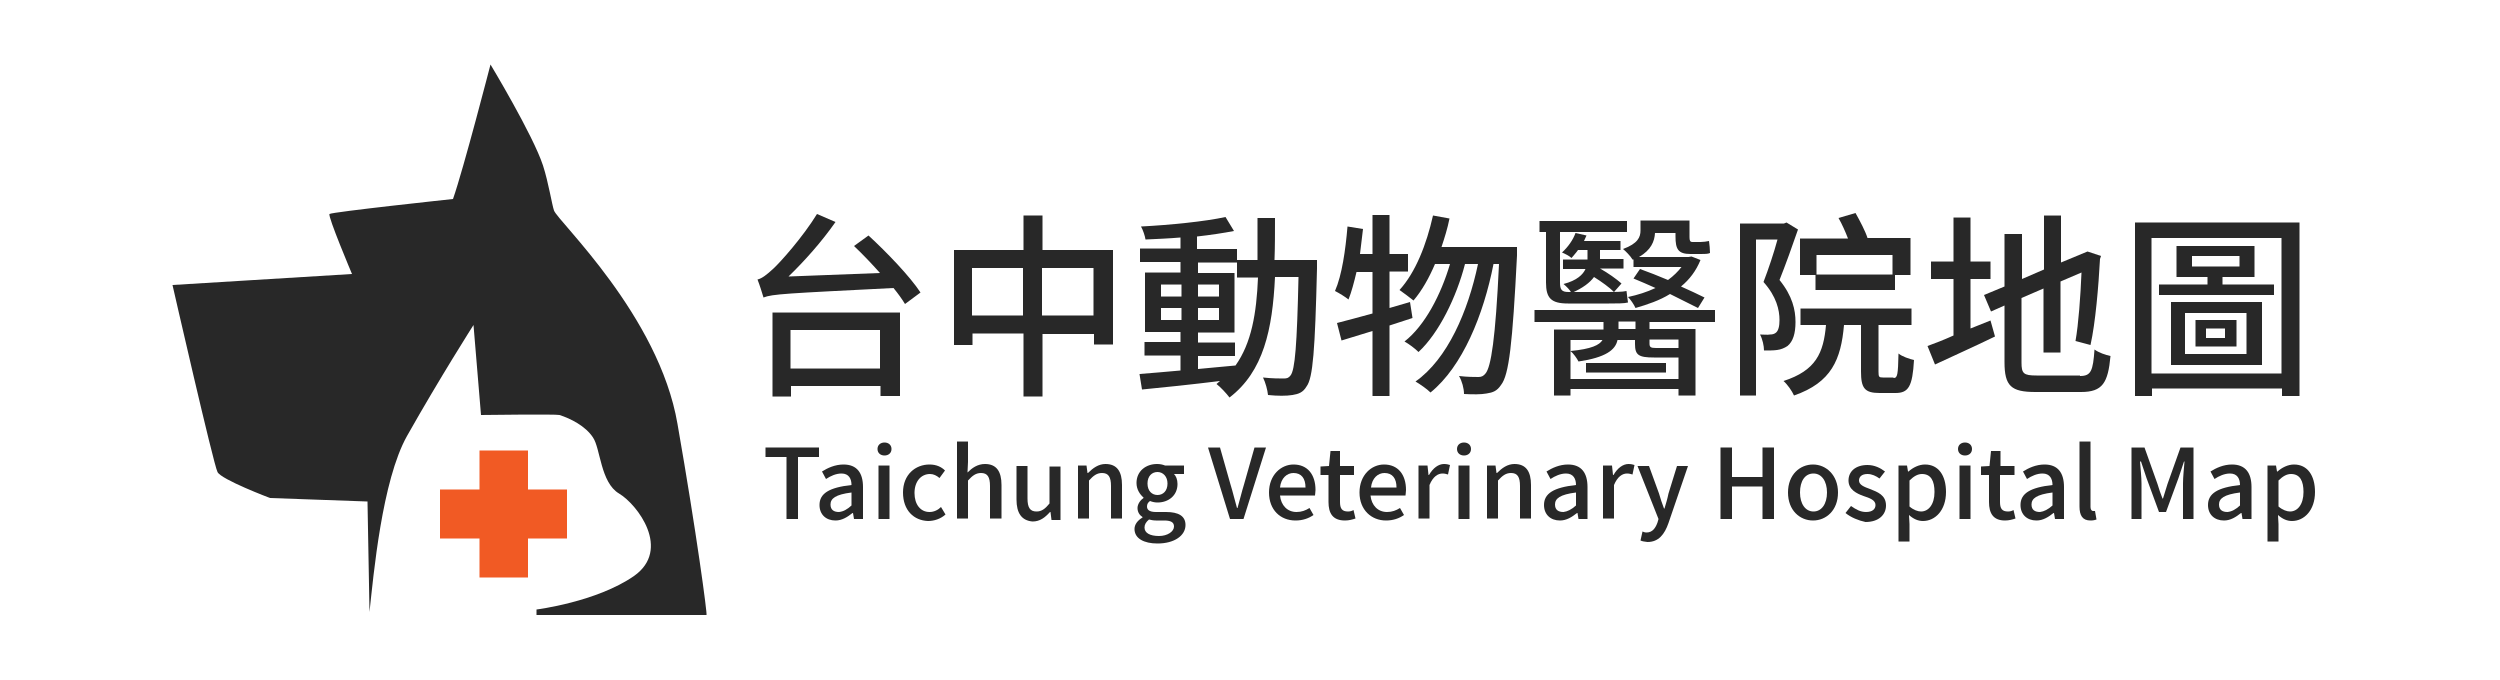
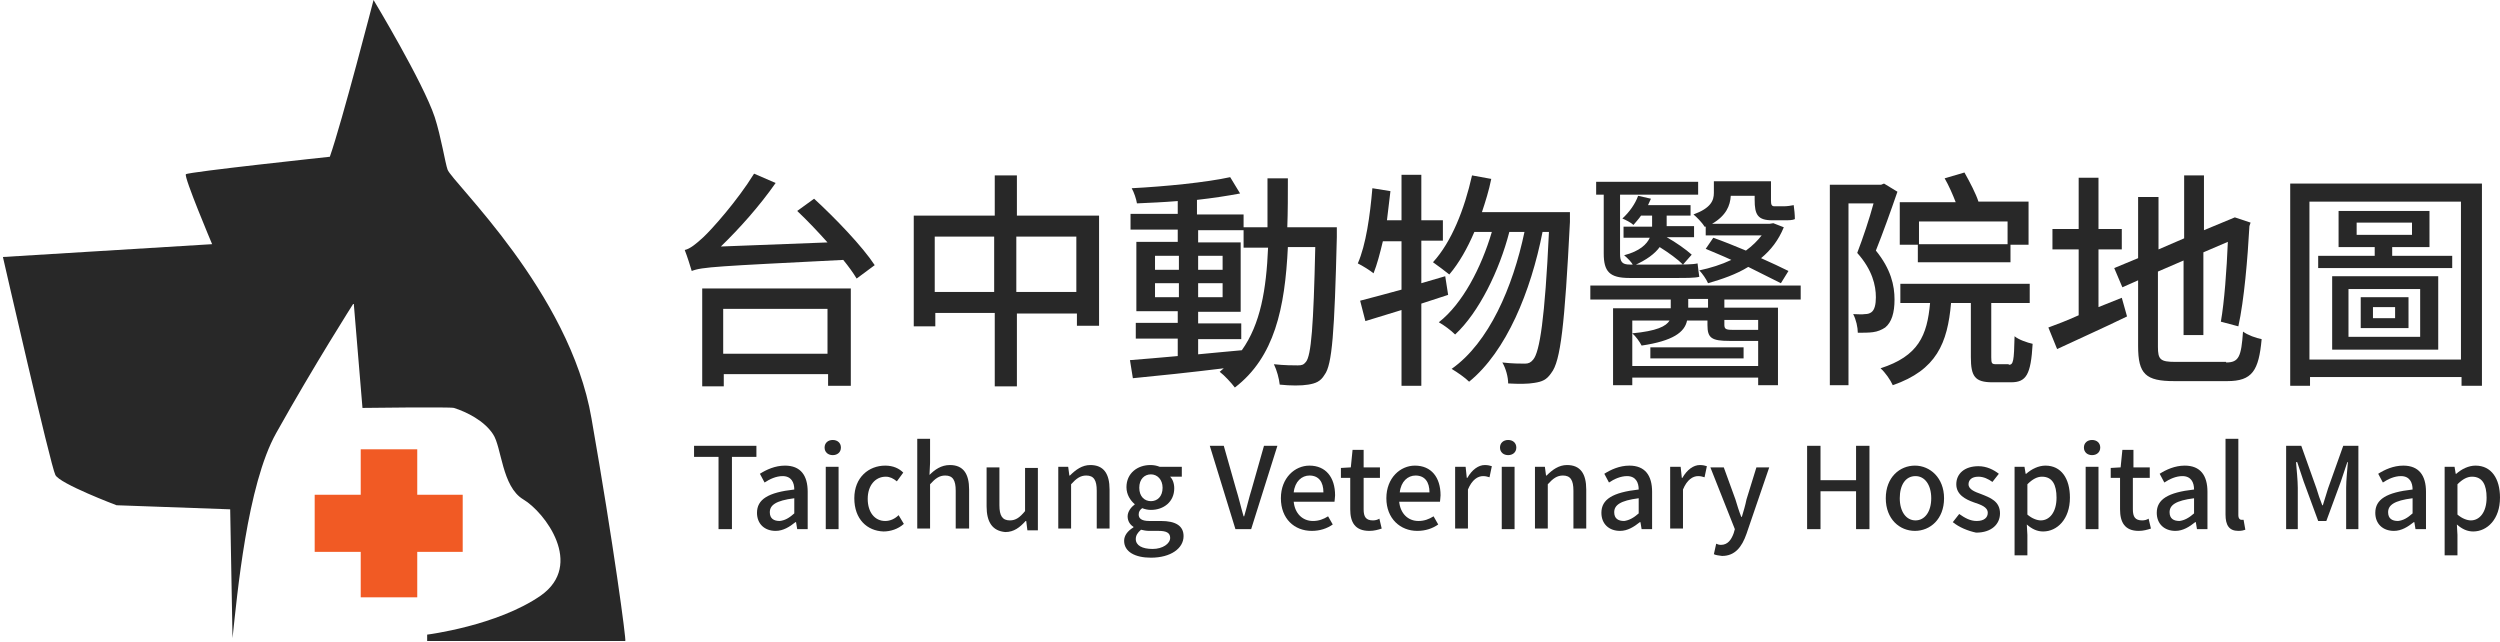
- <svg xmlns="http://www.w3.org/2000/svg" version="1.1" id="圖層_2" x="0px" y="0px" viewBox="0 0 500 136" style="enable-background:new 0 0 500 136;" xml:space="preserve">
+ <svg xmlns="http://www.w3.org/2000/svg" version="1.1" id="圖層_2" x="0px" y="0px" viewBox="0 0 429 110" style="enable-background:new 0 0 429 110;" xml:space="preserve">
  <style type="text/css">
	.st0{fill:#282828;}
	.st1{fill:#F15A24;}
</style>
  <g>
-     <path class="st0" d="M135.5,84.8c-3.7-21.7-24-40.6-24.7-42.7c-0.4-1.1-1.1-5.6-2.2-9c-2-6.1-10.5-20.2-10.5-20.2   s-5.4,20.9-7.5,26.9c0,0-24.3,2.6-24.7,3c-0.4,0.4,4.5,12,4.5,12l-35.9,2.2c0,0,8.2,35.9,9,37.4c0.7,1.5,10.5,5.2,10.5,5.2   l19.5,0.7l0.4,22.1c0.8-7.4,2.5-26.3,7.5-35.2C88,75.5,94.7,65,94.7,65l1.5,18c0,0,15-0.2,15.7,0c2.2,0.7,5.2,2.2,6.7,4.5   c1.5,2.2,1.5,9,5.2,11.2c3.7,2.2,10.5,11.2,3,16.5c-7.5,5.2-19.5,6.7-19.5,6.7v1.1h34C141.5,123,139.3,106.5,135.5,84.8z" />
-     <polygon class="st1" points="113.4,97.9 105.6,97.9 105.6,90.1 95.9,90.1 95.9,97.9 88,97.9 88,107.7 95.9,107.7 95.9,115.5    105.6,115.5 105.6,107.7 113.4,107.7  " />
+     <path class="st0" d="M101.5,71.8c-3.7-21.7-24-40.6-24.7-42.7c-0.4-1.1-1.1-5.6-2.2-9C72.6,14.1,64.1,0,64.1,0s-5.4,20.9-7.5,26.9   c0,0-24.3,2.6-24.7,3c-0.4,0.4,4.5,12,4.5,12L0.5,44.1c0,0,8.2,35.9,9,37.4c0.7,1.5,10.5,5.2,10.5,5.2l19.5,0.7l0.4,22.1   c0.8-7.4,2.5-26.3,7.5-35.2C54,62.5,60.7,52,60.7,52l1.5,18c0,0,15-0.2,15.7,0c2.2,0.7,5.2,2.2,6.7,4.5c1.5,2.2,1.5,9,5.2,11.2   c3.7,2.2,10.5,11.2,3,16.5c-7.5,5.2-19.5,6.7-19.5,6.7v1.1h34C107.5,110,105.3,93.5,101.5,71.8z" />
+     <polygon class="st1" points="79.4,84.9 71.6,84.9 71.6,77.1 61.9,77.1 61.9,84.9 54,84.9 54,94.7 61.9,94.7 61.9,102.5 71.6,102.5    71.6,94.7 79.4,94.7  " />
  </g>
  <g>
    <g>
-       <path class="st0" d="M173.7,47.1c3.7,3.4,8.3,8.2,10.4,11.4l-3.1,2.3c-0.6-1-1.4-2.1-2.3-3.2c-21.7,1.1-24.2,1.2-26,1.9    c-0.2-0.7-0.8-2.6-1.2-3.6c0.9-0.2,1.9-1,3.2-2.2c1.4-1.3,5.8-6.2,8.7-10.9l3.7,1.6c-2.8,4-6.2,7.8-9.4,10.9l18.3-0.7    c-1.7-1.9-3.5-3.8-5.2-5.4L173.7,47.1z M154.4,62.5H180v16.7h-3.9v-2h-17.9v2.1h-3.7V62.5z M158.1,66v7.7h17.9V66H158.1z" />
-       <path class="st0" d="M222.6,50v18.9h-3.8v-2.1h-10.3v12.5h-3.8V66.7h-10.2V69h-3.7V50h13.9v-6.9h3.8V50H222.6z M204.6,63.1v-9.5    h-10.2v9.5H204.6z M218.7,63.1v-9.5h-10.3v9.5H218.7z" />
-       <path class="st0" d="M263.4,52c0,0,0,1.3,0,1.7c-0.4,16.3-0.8,21.9-2.1,23.6c-0.7,1.2-1.6,1.5-2.8,1.7c-1.2,0.2-3,0.2-4.9,0    c-0.1-1-0.5-2.5-1-3.5c1.8,0.2,3.4,0.2,4.1,0.2c0.7,0,1-0.1,1.4-0.6c0.9-1.1,1.3-6.1,1.6-19.7h-4.7c-0.5,10.5-2.3,18.9-9.1,24.1    c-0.6-0.8-1.8-2.1-2.6-2.7c0.2-0.2,0.5-0.4,0.7-0.6c-5.7,0.7-11.4,1.3-15.6,1.7l-0.5-3.1c2.3-0.2,5.1-0.4,8.2-0.7v-3h-7.2v-2.7    h7.2v-2h-7.1V54.5h7.1v-2.1h-8.1v-2.7h8.1v-2.2c-2.4,0.2-4.8,0.3-7,0.4c-0.1-0.7-0.5-1.9-0.9-2.6c5.8-0.3,12.8-1,16.9-1.9l1.7,2.8    c-2.1,0.4-4.7,0.8-7.4,1.1v2.5h8V52h4.1c0-2.7,0-5.5,0-8.4h3.5c0,2.9,0,5.8-0.1,8.4H263.4z M232.2,59.3h4.1v-2.4h-4.1V59.3z     M236.3,64v-2.4h-4.1V64H236.3z M239.6,73.8c2.4-0.2,5-0.5,7.5-0.7c3.2-4.5,4.2-10.4,4.5-17.6h-4.2v-3h-7.8v2.1h7.3v11.9h-7.3v2    h7.4v2.7h-7.4V73.8z M243.8,59.3v-2.4h-4.2v2.4H243.8z M239.6,61.6V64h4.2v-2.4H239.6z" />
-       <path class="st0" d="M282.5,63.6c-1.5,0.5-3.1,1-4.6,1.5v14.1h-3.4V66.2l-6.2,1.9l-0.9-3.5c2-0.5,4.5-1.2,7.1-1.9v-8.3h-3.2    c-0.5,2.1-1,4-1.6,5.5c-0.6-0.5-1.9-1.3-2.7-1.7c1.4-3.2,2.1-8.2,2.5-12.9l3.1,0.5c-0.2,1.7-0.4,3.4-0.6,5h2.5v-7.8h3.4v7.8h3.7    v3.5h-3.7v7.3l4.1-1.2L282.5,63.6z M303.4,49.4c0,0,0,1.3,0,1.7c-0.9,17.7-1.6,23.9-3.2,25.9c-0.8,1.2-1.6,1.5-2.9,1.7    c-1.1,0.2-2.7,0.2-4.5,0.1c0-1.1-0.4-2.6-1-3.6c1.7,0.2,3.1,0.2,3.9,0.2c0.6,0,1-0.2,1.4-0.7c1.1-1.3,2-6.9,2.7-21.9h-1.1    c-2,10.2-6.2,20.5-12.6,25.7c-0.7-0.7-2-1.6-3-2.2c6.4-4.5,10.5-14,12.5-23.5h-2.6c-1.7,6.6-5.2,13.8-9.3,17.6    c-0.7-0.7-1.9-1.6-2.8-2.1c4.1-3.2,7.3-9.4,9.1-15.5H287c-1.2,2.8-2.6,5.3-4.3,7.3c-0.6-0.5-2.1-1.6-2.8-2.1    c3.2-3.5,5.4-9.1,6.7-14.9l3.3,0.6c-0.4,2-1,3.9-1.6,5.7H303.4z" />
-       <path class="st0" d="M329.9,64.3v1.5h9.2v13.3h-3.4v-1.3h-21.6v1.3h-3.3V65.9h9.9v-1.5h-13.8v-2.4H343v2.4H329.9z M309.1,46.4    h-1.2v-2.2h17.5v2.2H312v10.1c0,1.4,0.3,1.9,1.7,1.9h0.8h7.1c1.1,0,2.9,0,3.7-0.2c0.1,0.8,0.2,1.7,0.3,2.3    c-0.7,0.2-2.3,0.2-3.8,0.2h-8.2c-3.4,0-4.4-1.1-4.4-4.2V46.4z M315.6,50c-0.4,0.6-0.9,1.1-1.3,1.6c-0.4-0.4-1.4-0.9-1.9-1.1    c1.2-1.1,2.2-2.5,2.7-3.9l2.2,0.5c-0.2,0.4-0.3,0.7-0.5,1.1h7.3V50H320v1.8h4.7v1.9h-4.7c1.6,0.9,3.3,2.1,4.3,3l-1.5,1.7    c-0.9-0.9-2.4-2-4-3c-0.8,1.1-2.2,2.2-4.5,3.2c-0.3-0.6-1-1.3-1.6-1.8c2.7-0.7,3.9-1.9,4.4-3h-4.5v-1.9h4.9v0V50H315.6z     M335.7,75.8v-4.3h-0.2h-4.7c-3.1,0-3.8-0.5-3.8-2.7v-0.8h-3.5c-0.4,2-2.4,3.5-7.8,4.3c-0.3-0.6-1-1.6-1.6-2.1    c4.2-0.4,5.8-1.2,6.4-2.2h-6.4v7.8H335.7z M317.2,72.6h16v1.9h-16V72.6z M327.1,64.3h-3.4v1.5h3.4V64.3z M326.5,51.9    c-0.4-0.7-1.4-1.7-1.9-2.1c3-1.1,3.5-2.4,3.5-3.7v-2h9.8v3.3c0,0.7,0.1,1,0.6,1h1.6c0.5,0,1.3-0.1,1.7-0.2    c0.1,0.7,0.2,1.7,0.2,2.4c-0.4,0.2-1.1,0.2-1.8,0.2h-2.1c-2.5,0-3-1-3-3.5v-0.7H331c-0.1,1.7-0.8,3.4-3.2,4.8h9.9l0.6-0.1l1.8,0.7    c-0.9,2.2-2.2,3.9-3.9,5.3c1.8,0.8,3.5,1.6,4.7,2.2l-1.3,2.1c-1.4-0.7-3.4-1.7-5.6-2.8c-2.1,1.3-4.5,2.1-6.9,2.8    c-0.3-0.7-1-1.7-1.5-2.2c1.9-0.4,3.8-1,5.5-1.8c-1.5-0.7-3-1.3-4.4-1.9l1.3-1.9c1.7,0.6,3.7,1.4,5.6,2.2c1.1-0.8,2-1.7,2.7-2.6    h-9.6V51.9z M329.9,67.9v0.8c0,0.7,0.2,0.9,1.3,0.9h3.9c0.3,0,0.4,0,0.6,0v-1.7H329.9z" />
-       <path class="st0" d="M359.6,45.9c-1.1,3.2-2.5,7.1-3.7,10.1c2.6,3.2,3.2,6,3.2,8.4c0,2.3-0.5,3.9-1.6,4.8    c-0.6,0.4-1.3,0.7-2.1,0.8c-0.7,0.1-1.7,0.1-2.6,0.1c0-0.9-0.3-2.3-0.8-3.2c0.8,0,1.5,0.1,2,0c0.5,0,0.8-0.1,1.1-0.3    c0.6-0.4,0.8-1.4,0.8-2.6c0-2-0.6-4.7-3.2-7.6c1-2.6,2.1-5.9,2.8-8.5h-4.3v31.2h-3.2V44.7h8.8l0.5-0.2L359.6,45.9z M378.7,75.6    c0.8,0,0.9-0.6,1-4.9c0.7,0.6,2.2,1.1,3.1,1.3c-0.3,5.3-1.1,6.6-3.7,6.6h-3.2c-3,0-3.7-1-3.7-4.3v-9.3h-3.4    c-0.6,6.9-2.5,11.5-10,14.1c-0.4-0.9-1.3-2.2-2.1-2.9c6.5-2.1,8-5.6,8.5-11.2h-5.1v-3.3h22.2v3.3h-6.6v9.3c0,1.1,0.1,1.2,0.9,1.2    H378.7z M363.1,55H360v-7.3h9.6c-0.5-1.3-1.2-2.9-1.9-4.1l3.4-1c0.9,1.6,2,3.7,2.4,5h8.6V55H379v3h-15.9V55z M363.3,51v3.9h15.2    V51H363.3z" />
-       <path class="st0" d="M398.1,64.1l0.9,3.2c-4.1,2-8.6,4-12,5.6l-1.5-3.7c1.4-0.5,3.2-1.2,5.2-2.1V55.8h-4.5v-3.5h4.5v-8.8h3.4v8.8    h4v3.5h-4v9.9L398.1,64.1z M416,75.2c2.2,0,2.6-1,2.9-5.3c0.8,0.6,2.2,1.1,3.2,1.3c-0.5,5.4-1.6,7.2-5.9,7.2h-9.1    c-4.9,0-6.2-1.2-6.2-6V61.1l-2.7,1.2l-1.4-3.3l4.1-1.7V46.8h3.5v9l4.4-1.9V43.1h3.4v9.4l5.3-2.2l2.7,0.9l-0.2,0.6    c-0.3,5.5-0.9,12.7-1.9,17.2l-3-0.8c0.6-3.4,1-8.9,1.2-13.7l-4.2,1.8v14.2h-3.4V57.7l-4.4,1.9v12.9c0,2.2,0.4,2.6,3,2.6H416z" />
-       <path class="st0" d="M459.9,44.5v34.7h-3.5v-1.5h-26v1.5h-3.4V44.5H459.9z M456.3,74.7V47.6h-26v27.1H456.3z M454.8,56.9V59h-23    v-2.1h9.7v-1.5h-6.2v-6.2h15.6v6.2h-6.4v1.5H454.8z M434.2,60.4h18.2V73h-18.2V60.4z M437,70.8h12.3v-8.2H437V70.8z M438.4,53.3    h9.5v-2.1h-9.5V53.3z M439.1,64h8.2v5.3h-8.2V64z M441.2,67.6h3.8v-1.9h-3.8V67.6z" />
+       <path class="st0" d="M139.7,34.1c3.7,3.4,8.3,8.2,10.4,11.4l-3.1,2.3c-0.6-1-1.4-2.1-2.3-3.2c-21.7,1.1-24.2,1.2-26,1.9    c-0.2-0.7-0.8-2.6-1.2-3.6c0.9-0.2,1.9-1,3.2-2.2c1.4-1.3,5.8-6.2,8.7-10.9l3.7,1.6c-2.8,4-6.2,7.8-9.4,10.9l18.3-0.7    c-1.7-1.9-3.5-3.8-5.2-5.4L139.7,34.1z M120.4,49.5H146v16.7h-3.9v-2h-17.9v2.1h-3.7V49.5z M124.1,53v7.7h17.9V53H124.1z" />
+       <path class="st0" d="M188.6,37v18.9h-3.8v-2.1h-10.3v12.5h-3.8V53.7h-10.2V56h-3.7V37h13.9v-6.9h3.8V37H188.6z M170.6,50.1v-9.5    h-10.2v9.5H170.6z M184.7,50.1v-9.5h-10.3v9.5H184.7z" />
+       <path class="st0" d="M229.4,39c0,0,0,1.3,0,1.7c-0.4,16.3-0.8,21.9-2.1,23.6c-0.7,1.2-1.6,1.5-2.8,1.7c-1.2,0.2-3,0.2-4.9,0    c-0.1-1-0.5-2.5-1-3.5c1.8,0.2,3.4,0.2,4.1,0.2c0.7,0,1-0.1,1.4-0.6c0.9-1.1,1.3-6.1,1.6-19.7h-4.7c-0.5,10.5-2.3,18.9-9.1,24.1    c-0.6-0.8-1.8-2.1-2.6-2.7c0.2-0.2,0.5-0.4,0.7-0.6c-5.7,0.7-11.4,1.3-15.6,1.7l-0.5-3.1c2.3-0.2,5.1-0.4,8.2-0.7v-3h-7.2v-2.7    h7.2v-2h-7.1V41.5h7.1v-2.1h-8.1v-2.7h8.1v-2.2c-2.4,0.2-4.8,0.3-7,0.4c-0.1-0.7-0.5-1.9-0.9-2.6c5.8-0.3,12.8-1,16.9-1.9l1.7,2.8    c-2.1,0.4-4.7,0.8-7.4,1.1v2.5h8V39h4.1c0-2.7,0-5.5,0-8.4h3.5c0,2.9,0,5.8-0.1,8.4H229.4z M198.2,46.3h4.1v-2.4h-4.1V46.3z     M202.3,51v-2.4h-4.1V51H202.3z M205.6,60.8c2.4-0.2,5-0.5,7.5-0.7c3.2-4.5,4.2-10.4,4.5-17.6h-4.2v-3h-7.8v2.1h7.3v11.9h-7.3v2    h7.4v2.7h-7.4V60.8z M209.8,46.3v-2.4h-4.2v2.4H209.8z M205.6,48.6V51h4.2v-2.4H205.6z" />
+       <path class="st0" d="M248.5,50.6c-1.5,0.5-3.1,1-4.6,1.5v14.1h-3.4V53.2l-6.2,1.9l-0.9-3.5c2-0.5,4.5-1.2,7.1-1.9v-8.3h-3.2    c-0.5,2.1-1,4-1.6,5.5c-0.6-0.5-1.9-1.3-2.7-1.7c1.4-3.2,2.1-8.2,2.5-12.9l3.1,0.5c-0.2,1.7-0.4,3.4-0.6,5h2.5v-7.8h3.4v7.8h3.7    v3.5h-3.7v7.3l4.1-1.2L248.5,50.6z M269.4,36.4c0,0,0,1.3,0,1.7c-0.9,17.7-1.6,23.9-3.2,25.9c-0.8,1.2-1.6,1.5-2.9,1.7    c-1.1,0.2-2.7,0.2-4.5,0.1c0-1.1-0.4-2.6-1-3.6c1.7,0.2,3.1,0.2,3.9,0.2c0.6,0,1-0.2,1.4-0.7c1.1-1.3,2-6.9,2.7-21.9h-1.1    c-2,10.2-6.2,20.5-12.6,25.7c-0.7-0.7-2-1.6-3-2.2c6.4-4.5,10.5-14,12.5-23.5h-2.6c-1.7,6.6-5.2,13.8-9.3,17.6    c-0.7-0.7-1.9-1.6-2.8-2.1c4.1-3.2,7.3-9.4,9.1-15.5H253c-1.2,2.8-2.6,5.3-4.3,7.3c-0.6-0.5-2.1-1.6-2.8-2.1    c3.2-3.5,5.4-9.1,6.7-14.9l3.3,0.6c-0.4,2-1,3.9-1.6,5.7H269.4z" />
+       <path class="st0" d="M295.9,51.3v1.5h9.2v13.3h-3.4v-1.3h-21.6v1.3h-3.3V52.9h9.9v-1.5h-13.8v-2.4H309v2.4H295.9z M275.1,33.4    h-1.2v-2.2h17.5v2.2H278v10.1c0,1.4,0.3,1.9,1.7,1.9h0.8h7.1c1.1,0,2.9,0,3.7-0.2c0.1,0.8,0.2,1.7,0.3,2.3    c-0.7,0.2-2.3,0.2-3.8,0.2h-8.2c-3.4,0-4.4-1.1-4.4-4.2V33.4z M281.6,37c-0.4,0.6-0.9,1.1-1.3,1.6c-0.4-0.4-1.4-0.9-1.9-1.1    c1.2-1.1,2.2-2.5,2.7-3.9l2.2,0.5c-0.2,0.4-0.3,0.7-0.5,1.1h7.3V37H286v1.8h4.7v1.9h-4.7c1.6,0.9,3.3,2.1,4.3,3l-1.5,1.7    c-0.9-0.9-2.4-2-4-3c-0.8,1.1-2.2,2.2-4.5,3.2c-0.3-0.6-1-1.3-1.6-1.8c2.7-0.7,3.9-1.9,4.4-3h-4.5v-1.9h4.9v0V37H281.6z     M301.7,62.8v-4.3h-0.2h-4.7c-3.1,0-3.8-0.5-3.8-2.7v-0.8h-3.5c-0.4,2-2.4,3.5-7.8,4.3c-0.3-0.6-1-1.6-1.6-2.1    c4.2-0.4,5.8-1.2,6.4-2.2h-6.4v7.8H301.7z M283.2,59.6h16v1.9h-16V59.6z M293.1,51.3h-3.4v1.5h3.4V51.3z M292.5,38.9    c-0.4-0.7-1.4-1.7-1.9-2.1c3-1.1,3.5-2.4,3.5-3.7v-2h9.8v3.3c0,0.7,0.1,1,0.6,1h1.6c0.5,0,1.3-0.1,1.7-0.2    c0.1,0.7,0.2,1.7,0.2,2.4c-0.4,0.2-1.1,0.2-1.8,0.2h-2.1c-2.5,0-3-1-3-3.5v-0.7H297c-0.1,1.7-0.8,3.4-3.2,4.8h9.9l0.6-0.1l1.8,0.7    c-0.9,2.2-2.2,3.9-3.9,5.3c1.8,0.8,3.5,1.6,4.7,2.2l-1.3,2.1c-1.4-0.7-3.4-1.7-5.6-2.8c-2.1,1.3-4.5,2.1-6.9,2.8    c-0.3-0.7-1-1.7-1.5-2.2c1.9-0.4,3.8-1,5.5-1.8c-1.5-0.7-3-1.3-4.4-1.9l1.3-1.9c1.7,0.6,3.7,1.4,5.6,2.2c1.1-0.8,2-1.7,2.7-2.6    h-9.6V38.9z M295.9,54.9v0.8c0,0.7,0.2,0.9,1.3,0.9h3.9c0.3,0,0.4,0,0.6,0v-1.7H295.9z" />
+       <path class="st0" d="M325.6,32.9c-1.1,3.2-2.5,7.1-3.7,10.1c2.6,3.2,3.2,6,3.2,8.4c0,2.3-0.5,3.9-1.6,4.8    c-0.6,0.4-1.3,0.7-2.1,0.8c-0.7,0.1-1.7,0.1-2.6,0.1c0-0.9-0.3-2.3-0.8-3.2c0.8,0,1.5,0.1,2,0c0.5,0,0.8-0.1,1.1-0.3    c0.6-0.4,0.8-1.4,0.8-2.6c0-2-0.6-4.7-3.2-7.6c1-2.6,2.1-5.9,2.8-8.5h-4.3v31.2h-3.2V31.7h8.8l0.5-0.2L325.6,32.9z M344.7,62.6    c0.8,0,0.9-0.6,1-4.9c0.7,0.6,2.2,1.1,3.1,1.3c-0.3,5.3-1.1,6.6-3.7,6.6h-3.2c-3,0-3.7-1-3.7-4.3v-9.3h-3.4    c-0.6,6.9-2.5,11.5-10,14.1c-0.4-0.9-1.3-2.2-2.1-2.9c6.5-2.1,8-5.6,8.5-11.2h-5.1v-3.3h22.2v3.3h-6.6v9.3c0,1.1,0.1,1.2,0.9,1.2    H344.7z M329.1,42H326v-7.3h9.6c-0.5-1.3-1.2-2.9-1.9-4.1l3.4-1c0.9,1.6,2,3.7,2.4,5h8.6V42H345v3h-15.9V42z M329.3,38v3.9h15.2    V38H329.3z" />
+       <path class="st0" d="M364.1,51.1l0.9,3.2c-4.1,2-8.6,4-12,5.6l-1.5-3.7c1.4-0.5,3.2-1.2,5.2-2.1V42.8h-4.5v-3.5h4.5v-8.8h3.4v8.8    h4v3.5h-4v9.9L364.1,51.1z M382,62.2c2.2,0,2.6-1,2.9-5.3c0.8,0.6,2.2,1.1,3.2,1.3c-0.5,5.4-1.6,7.2-5.9,7.2h-9.1    c-4.9,0-6.2-1.2-6.2-6V48.1l-2.7,1.2l-1.4-3.3l4.1-1.7V33.8h3.5v9l4.4-1.9V30.1h3.4v9.4l5.3-2.2l2.7,0.9l-0.2,0.6    c-0.3,5.5-0.9,12.7-1.9,17.2l-3-0.8c0.6-3.4,1-8.9,1.2-13.7l-4.2,1.8v14.2h-3.4V44.7l-4.4,1.9v12.9c0,2.2,0.4,2.6,3,2.6H382z" />
+       <path class="st0" d="M425.9,31.5v34.7h-3.5v-1.5h-26v1.5h-3.4V31.5H425.9z M422.3,61.7V34.6h-26v27.1H422.3z M420.8,43.9V46h-23    v-2.1h9.7v-1.5h-6.2v-6.2h15.6v6.2h-6.4v1.5H420.8z M400.2,47.4h18.2V60h-18.2V47.4z M403,57.8h12.3v-8.2H403V57.8z M404.4,40.3    h9.5v-2.1h-9.5V40.3z M405.1,51h8.2v5.3h-8.2V51z M407.2,54.6h3.8v-1.9h-3.8V54.6z" />
    </g>
  </g>
  <g>
-     <path class="st0" d="M157.3,91.4h-4.2v-1.9h10.7v1.9h-4.2v12.4h-2.3V91.4z" />
-     <path class="st0" d="M163.9,101c0-2.3,1.9-3.5,6.4-4c0-1.2-0.5-2.3-2-2.3c-1.1,0-2.2,0.5-3.1,1.1l-0.8-1.5c1.1-0.7,2.6-1.4,4.3-1.4   c2.7,0,3.9,1.7,3.9,4.5v6.4h-1.8l-0.2-1.2h-0.1c-1,0.8-2.1,1.5-3.4,1.5C165.2,104.1,163.9,102.9,163.9,101z M170.3,101.1v-2.6   c-3.2,0.4-4.2,1.2-4.2,2.4c0,1.1,0.7,1.5,1.7,1.5C168.7,102.3,169.4,101.9,170.3,101.1z" />
-     <path class="st0" d="M175.5,89.8c0-0.8,0.6-1.3,1.4-1.3s1.4,0.5,1.4,1.3c0,0.8-0.6,1.3-1.4,1.3S175.5,90.6,175.5,89.8z M175.7,93.1   h2.2v10.7h-2.2V93.1z" />
-     <path class="st0" d="M180.6,98.5c0-3.6,2.5-5.6,5.3-5.6c1.4,0,2.4,0.5,3.1,1.2l-1.1,1.5c-0.6-0.5-1.2-0.8-1.9-0.8   c-1.8,0-3.1,1.5-3.1,3.8c0,2.3,1.2,3.8,3,3.8c0.9,0,1.7-0.4,2.3-1l0.9,1.5c-1,0.9-2.3,1.3-3.5,1.3   C182.8,104.1,180.6,102.1,180.6,98.5z" />
-     <path class="st0" d="M191.4,88.3h2.2v4.1l-0.1,2.1c0.9-0.9,2-1.7,3.5-1.7c2.3,0,3.3,1.5,3.3,4.2v6.7H198v-6.5   c0-1.8-0.5-2.6-1.8-2.6c-1,0-1.7,0.5-2.6,1.5v7.6h-2.2V88.3z" />
-     <path class="st0" d="M203.3,99.9v-6.7h2.2v6.5c0,1.8,0.5,2.6,1.8,2.6c1,0,1.7-0.5,2.6-1.6v-7.4h2.2v10.7h-1.8l-0.2-1.6h-0.1   c-1,1.1-2,1.9-3.5,1.9C204.3,104.1,203.3,102.6,203.3,99.9z" />
-     <path class="st0" d="M215.5,93.1h1.8l0.2,1.5h0.1c1-1,2.1-1.8,3.5-1.8c2.3,0,3.3,1.5,3.3,4.2v6.7h-2.2v-6.5c0-1.8-0.5-2.6-1.8-2.6   c-1,0-1.7,0.5-2.6,1.5v7.6h-2.2V93.1z" />
-     <path class="st0" d="M226.9,105.8c0-0.9,0.6-1.7,1.6-2.3v-0.1c-0.5-0.3-1-0.9-1-1.8c0-0.8,0.6-1.6,1.2-2v-0.1   c-0.7-0.6-1.4-1.6-1.4-2.9c0-2.4,1.9-3.8,4.1-3.8c0.6,0,1.1,0.1,1.6,0.3h3.8v1.7h-2c0.4,0.4,0.7,1.1,0.7,2c0,2.3-1.8,3.7-4,3.7   c-0.5,0-1-0.1-1.5-0.3c-0.4,0.3-0.6,0.6-0.6,1.1c0,0.6,0.4,1.1,1.8,1.1h2c2.5,0,3.9,0.8,3.9,2.6c0,2.1-2.2,3.7-5.6,3.7   C228.8,108.7,226.9,107.7,226.9,105.8z M234.8,105.3c0-0.9-0.7-1.2-2-1.2h-1.6c-0.5,0-1-0.1-1.4-0.2c-0.6,0.5-0.9,1-0.9,1.6   c0,1.1,1.1,1.7,2.9,1.7C233.5,107.2,234.8,106.3,234.8,105.3z M233.5,96.7c0-1.4-0.9-2.3-2-2.3s-2,0.8-2,2.3s0.9,2.3,2,2.3   S233.5,98.2,233.5,96.7z" />
-     <path class="st0" d="M241.6,89.5h2.4l2.1,7.4c0.5,1.6,0.8,3,1.3,4.7h0.1c0.5-1.7,0.8-3.1,1.3-4.7l2.1-7.4h2.3l-4.5,14.3h-2.7   L241.6,89.5z" />
-     <path class="st0" d="M253.8,98.5c0-3.5,2.4-5.6,4.9-5.6c2.8,0,4.4,2,4.4,5.1c0,0.4-0.1,0.9-0.1,1.1h-7c0.2,2,1.5,3.3,3.3,3.3   c1,0,1.8-0.3,2.6-0.8l0.8,1.4c-1,0.7-2.2,1.1-3.6,1.1C256.1,104.1,253.8,102,253.8,98.5z M261.1,97.5c0-1.8-0.8-2.9-2.4-2.9   c-1.3,0-2.5,1-2.7,2.9H261.1z" />
-     <path class="st0" d="M265.7,100.4v-5.4h-1.6v-1.7l1.7-0.1l0.3-3h1.9v3h2.8v1.8h-2.8v5.4c0,1.3,0.4,1.9,1.6,1.9   c0.4,0,0.8-0.1,1.1-0.3l0.4,1.7c-0.6,0.2-1.3,0.4-2.1,0.4C266.5,104.1,265.7,102.6,265.7,100.4z" />
-     <path class="st0" d="M271.9,98.5c0-3.5,2.4-5.6,4.9-5.6c2.8,0,4.4,2,4.4,5.1c0,0.4-0.1,0.9-0.1,1.1h-7c0.2,2,1.5,3.3,3.3,3.3   c1,0,1.8-0.3,2.6-0.8l0.8,1.4c-1,0.7-2.2,1.1-3.6,1.1C274.3,104.1,271.9,102,271.9,98.5z M279.3,97.5c0-1.8-0.8-2.9-2.4-2.9   c-1.3,0-2.5,1-2.7,2.9H279.3z" />
-     <path class="st0" d="M283.7,93.1h1.8l0.2,1.9h0.1c0.8-1.4,1.9-2.2,3-2.2c0.5,0,0.9,0.1,1.2,0.2l-0.4,1.9c-0.4-0.1-0.6-0.2-1.1-0.2   c-0.9,0-1.9,0.6-2.6,2.3v6.7h-2.2V93.1z" />
-     <path class="st0" d="M291.4,89.8c0-0.8,0.6-1.3,1.4-1.3s1.4,0.5,1.4,1.3c0,0.8-0.6,1.3-1.4,1.3S291.4,90.6,291.4,89.8z M291.7,93.1   h2.2v10.7h-2.2V93.1z" />
-     <path class="st0" d="M297.3,93.1h1.8l0.2,1.5h0.1c1-1,2.1-1.8,3.5-1.8c2.3,0,3.3,1.5,3.3,4.2v6.7h-2.2v-6.5c0-1.8-0.5-2.6-1.8-2.6   c-1,0-1.7,0.5-2.6,1.5v7.6h-2.2V93.1z" />
-     <path class="st0" d="M308.8,101c0-2.3,1.9-3.5,6.4-4c0-1.2-0.5-2.3-2-2.3c-1.1,0-2.2,0.5-3.1,1.1l-0.8-1.5c1.1-0.7,2.6-1.4,4.3-1.4   c2.7,0,3.9,1.7,3.9,4.5v6.4h-1.8l-0.2-1.2h-0.1c-1,0.8-2.1,1.5-3.4,1.5C310.1,104.1,308.8,102.9,308.8,101z M315.2,101.1v-2.6   c-3.2,0.4-4.2,1.2-4.2,2.4c0,1.1,0.7,1.5,1.7,1.5C313.5,102.3,314.3,101.9,315.2,101.1z" />
-     <path class="st0" d="M320.6,93.1h1.8l0.2,1.9h0.1c0.8-1.4,1.9-2.2,3-2.2c0.5,0,0.9,0.1,1.2,0.2l-0.4,1.9c-0.4-0.1-0.6-0.2-1.1-0.2   c-0.9,0-1.9,0.6-2.6,2.3v6.7h-2.2V93.1z" />
-     <path class="st0" d="M328.1,108.1l0.4-1.8c0.2,0.1,0.5,0.2,0.8,0.2c1.2,0,1.8-0.9,2.2-2l0.2-0.7l-4.2-10.6h2.3l2,5.5   c0.3,1,0.6,2,1,3h0.1c0.3-1,0.6-2,0.8-3l1.7-5.5h2.2l-3.9,11.4c-0.8,2.3-2,3.8-4.2,3.8C328.9,108.3,328.5,108.3,328.1,108.1z" />
-     <path class="st0" d="M344.1,89.5h2.3v5.9h6.1v-5.9h2.3v14.3h-2.3v-6.5h-6.1v6.5h-2.3V89.5z" />
-     <path class="st0" d="M357.6,98.5c0-3.6,2.4-5.6,5-5.6c2.6,0,5,2.1,5,5.6c0,3.6-2.4,5.6-5,5.6C360,104.1,357.6,102.1,357.6,98.5z    M365.4,98.5c0-2.3-1.1-3.8-2.7-3.8c-1.7,0-2.7,1.5-2.7,3.8c0,2.3,1.1,3.8,2.7,3.8C364.3,102.3,365.4,100.8,365.4,98.5z" />
-     <path class="st0" d="M369.1,102.6l1.1-1.4c1,0.7,1.9,1.2,3,1.2c1.3,0,1.9-0.6,1.9-1.4c0-1-1.2-1.4-2.4-1.8c-1.4-0.5-3-1.3-3-3.1   c0-1.8,1.4-3.1,3.8-3.1c1.4,0,2.6,0.6,3.5,1.3l-1.1,1.4c-0.7-0.5-1.5-0.9-2.4-0.9c-1.2,0-1.7,0.6-1.7,1.3c0,0.9,1.1,1.3,2.2,1.7   c1.5,0.6,3.2,1.2,3.2,3.3c0,1.8-1.4,3.3-4.1,3.3C371.7,104.1,370.2,103.5,369.1,102.6z" />
-     <path class="st0" d="M379.6,93.1h1.8l0.2,1.2h0.1c0.9-0.8,2.1-1.4,3.3-1.4c2.7,0,4.2,2.2,4.2,5.5c0,3.7-2.2,5.8-4.6,5.8   c-1,0-1.9-0.4-2.8-1.2l0.1,1.8v3.5h-2.2V93.1z M386.9,98.4c0-2.2-0.7-3.6-2.5-3.6c-0.8,0-1.6,0.4-2.5,1.3v5.2c0.8,0.7,1.7,1,2.3,1   C385.7,102.3,386.9,100.9,386.9,98.4z" />
-     <path class="st0" d="M391.6,89.8c0-0.8,0.6-1.3,1.4-1.3s1.4,0.5,1.4,1.3c0,0.8-0.6,1.3-1.4,1.3S391.6,90.6,391.6,89.8z M391.9,93.1   h2.2v10.7h-2.2V93.1z" />
-     <path class="st0" d="M397.8,100.4v-5.4h-1.6v-1.7l1.7-0.1l0.3-3h1.9v3h2.8v1.8H400v5.4c0,1.3,0.4,1.9,1.6,1.9   c0.4,0,0.8-0.1,1.1-0.3l0.4,1.7c-0.6,0.2-1.3,0.4-2.1,0.4C398.6,104.1,397.8,102.6,397.8,100.4z" />
-     <path class="st0" d="M404.1,101c0-2.3,1.9-3.5,6.4-4c0-1.2-0.5-2.3-2-2.3c-1.1,0-2.2,0.5-3.1,1.1l-0.8-1.5c1.1-0.7,2.6-1.4,4.3-1.4   c2.7,0,3.9,1.7,3.9,4.5v6.4h-1.8l-0.2-1.2h-0.1c-1,0.8-2.1,1.5-3.4,1.5C405.4,104.1,404.1,102.9,404.1,101z M410.5,101.1v-2.6   c-3.2,0.4-4.2,1.2-4.2,2.4c0,1.1,0.7,1.5,1.7,1.5C408.8,102.3,409.6,101.9,410.5,101.1z" />
-     <path class="st0" d="M415.9,101.3v-13h2.2v13.1c0,0.6,0.3,0.8,0.5,0.8c0.1,0,0.2,0,0.4,0l0.3,1.7c-0.3,0.1-0.6,0.2-1.2,0.2   C416.5,104.1,415.9,103.1,415.9,101.3z" />
-     <path class="st0" d="M426.3,89.5h2.6l2.6,7.3c0.3,1,0.6,1.9,1,2.9h0.1c0.3-1,0.6-1.9,0.9-2.9l2.6-7.3h2.6v14.3h-2.1v-7.1   c0-1.3,0.2-3.1,0.3-4.4h-0.1l-1.1,3.3l-2.5,6.8h-1.4l-2.5-6.8l-1.1-3.3H428c0.1,1.3,0.3,3.2,0.3,4.4v7.1h-2V89.5z" />
-     <path class="st0" d="M441.6,101c0-2.3,1.9-3.5,6.4-4c0-1.2-0.5-2.3-2-2.3c-1.1,0-2.2,0.5-3.1,1.1l-0.8-1.5c1.1-0.7,2.6-1.4,4.3-1.4   c2.7,0,3.9,1.7,3.9,4.5v6.4h-1.8l-0.2-1.2h-0.1c-1,0.8-2.1,1.5-3.4,1.5C442.9,104.1,441.6,102.9,441.6,101z M448,101.1v-2.6   c-3.2,0.4-4.2,1.2-4.2,2.4c0,1.1,0.7,1.5,1.7,1.5C446.4,102.3,447.1,101.9,448,101.1z" />
-     <path class="st0" d="M453.4,93.1h1.8l0.2,1.2h0.1c0.9-0.8,2.1-1.4,3.3-1.4c2.7,0,4.2,2.2,4.2,5.5c0,3.7-2.2,5.8-4.6,5.8   c-1,0-1.9-0.4-2.8-1.2l0.1,1.8v3.5h-2.2V93.1z M460.7,98.4c0-2.2-0.7-3.6-2.5-3.6c-0.8,0-1.6,0.4-2.5,1.3v5.2c0.8,0.7,1.7,1,2.3,1   C459.5,102.3,460.7,100.9,460.7,98.4z" />
+     <path class="st0" d="M123.3,78.4h-4.2v-1.9h10.7v1.9h-4.2v12.4h-2.3V78.4z" />
+     <path class="st0" d="M129.9,88c0-2.3,1.9-3.5,6.4-4c0-1.2-0.5-2.3-2-2.3c-1.1,0-2.2,0.5-3.1,1.1l-0.8-1.5c1.1-0.7,2.6-1.4,4.3-1.4   c2.7,0,3.9,1.7,3.9,4.5v6.4h-1.8l-0.2-1.2h-0.1c-1,0.8-2.1,1.5-3.4,1.5C131.2,91.1,129.9,89.9,129.9,88z M136.3,88.1v-2.6   c-3.2,0.4-4.2,1.2-4.2,2.4c0,1.1,0.7,1.5,1.7,1.5C134.7,89.3,135.4,88.9,136.3,88.1z" />
+     <path class="st0" d="M141.5,76.8c0-0.8,0.6-1.3,1.4-1.3s1.4,0.5,1.4,1.3c0,0.8-0.6,1.3-1.4,1.3S141.5,77.6,141.5,76.8z M141.7,80.1   h2.2v10.7h-2.2V80.1z" />
+     <path class="st0" d="M146.6,85.5c0-3.6,2.5-5.6,5.3-5.6c1.4,0,2.4,0.5,3.1,1.2l-1.1,1.5c-0.6-0.5-1.2-0.8-1.9-0.8   c-1.8,0-3.1,1.5-3.1,3.8c0,2.3,1.2,3.8,3,3.8c0.9,0,1.7-0.4,2.3-1l0.9,1.5c-1,0.9-2.3,1.3-3.5,1.3   C148.8,91.1,146.6,89.1,146.6,85.5z" />
+     <path class="st0" d="M157.4,75.3h2.2v4.1l-0.1,2.1c0.9-0.9,2-1.7,3.5-1.7c2.3,0,3.3,1.5,3.3,4.2v6.7H164v-6.5   c0-1.8-0.5-2.6-1.8-2.6c-1,0-1.7,0.5-2.6,1.5v7.6h-2.2V75.3z" />
+     <path class="st0" d="M169.3,86.9v-6.7h2.2v6.5c0,1.8,0.5,2.6,1.8,2.6c1,0,1.7-0.5,2.6-1.6v-7.4h2.2v10.7h-1.8l-0.2-1.6h-0.1   c-1,1.1-2,1.9-3.5,1.9C170.3,91.1,169.3,89.6,169.3,86.9z" />
+     <path class="st0" d="M181.5,80.1h1.8l0.2,1.5h0.1c1-1,2.1-1.8,3.5-1.8c2.3,0,3.3,1.5,3.3,4.2v6.7h-2.2v-6.5c0-1.8-0.5-2.6-1.8-2.6   c-1,0-1.7,0.5-2.6,1.5v7.6h-2.2V80.1z" />
+     <path class="st0" d="M192.9,92.8c0-0.9,0.6-1.7,1.6-2.3v-0.1c-0.5-0.3-1-0.9-1-1.8c0-0.8,0.6-1.6,1.2-2v-0.1   c-0.7-0.6-1.4-1.6-1.4-2.9c0-2.4,1.9-3.8,4.1-3.8c0.6,0,1.1,0.1,1.6,0.3h3.8v1.7h-2c0.4,0.4,0.7,1.1,0.7,2c0,2.3-1.8,3.7-4,3.7   c-0.5,0-1-0.1-1.5-0.3c-0.4,0.3-0.6,0.6-0.6,1.1c0,0.6,0.4,1.1,1.8,1.1h2c2.5,0,3.9,0.8,3.9,2.6c0,2.1-2.2,3.7-5.6,3.7   C194.8,95.7,192.9,94.7,192.9,92.8z M200.8,92.3c0-0.9-0.7-1.2-2-1.2h-1.6c-0.5,0-1-0.1-1.4-0.2c-0.6,0.5-0.9,1-0.9,1.6   c0,1.1,1.1,1.7,2.9,1.7C199.5,94.2,200.8,93.3,200.8,92.3z M199.5,83.7c0-1.4-0.9-2.3-2-2.3s-2,0.8-2,2.3s0.9,2.3,2,2.3   S199.5,85.2,199.5,83.7z" />
+     <path class="st0" d="M207.6,76.5h2.4l2.1,7.4c0.5,1.6,0.8,3,1.3,4.7h0.1c0.5-1.7,0.8-3.1,1.3-4.7l2.1-7.4h2.3l-4.5,14.3h-2.7   L207.6,76.5z" />
+     <path class="st0" d="M219.8,85.5c0-3.5,2.4-5.6,4.9-5.6c2.8,0,4.4,2,4.4,5.1c0,0.4-0.1,0.9-0.1,1.1h-7c0.2,2,1.5,3.3,3.3,3.3   c1,0,1.8-0.3,2.6-0.8l0.8,1.4c-1,0.7-2.2,1.1-3.6,1.1C222.1,91.1,219.8,89,219.8,85.5z M227.1,84.5c0-1.8-0.8-2.9-2.4-2.9   c-1.3,0-2.5,1-2.7,2.9H227.1z" />
+     <path class="st0" d="M231.7,87.4v-5.4h-1.6v-1.7l1.7-0.1l0.3-3h1.9v3h2.8v1.8h-2.8v5.4c0,1.3,0.4,1.9,1.6,1.9   c0.4,0,0.8-0.1,1.1-0.3l0.4,1.7c-0.6,0.2-1.3,0.4-2.1,0.4C232.5,91.1,231.7,89.6,231.7,87.4z" />
+     <path class="st0" d="M237.9,85.5c0-3.5,2.4-5.6,4.9-5.6c2.8,0,4.4,2,4.4,5.1c0,0.4-0.1,0.9-0.1,1.1h-7c0.2,2,1.5,3.3,3.3,3.3   c1,0,1.8-0.3,2.6-0.8l0.8,1.4c-1,0.7-2.2,1.1-3.6,1.1C240.3,91.1,237.9,89,237.9,85.5z M245.3,84.5c0-1.8-0.8-2.9-2.4-2.9   c-1.3,0-2.5,1-2.7,2.9H245.3z" />
+     <path class="st0" d="M249.7,80.1h1.8l0.2,1.9h0.1c0.8-1.4,1.9-2.2,3-2.2c0.5,0,0.9,0.1,1.2,0.2l-0.4,1.9c-0.4-0.1-0.6-0.2-1.1-0.2   c-0.9,0-1.9,0.6-2.6,2.3v6.7h-2.2V80.1z" />
+     <path class="st0" d="M257.4,76.8c0-0.8,0.6-1.3,1.4-1.3s1.4,0.5,1.4,1.3c0,0.8-0.6,1.3-1.4,1.3S257.4,77.6,257.4,76.8z M257.7,80.1   h2.2v10.7h-2.2V80.1z" />
+     <path class="st0" d="M263.3,80.1h1.8l0.2,1.5h0.1c1-1,2.1-1.8,3.5-1.8c2.3,0,3.3,1.5,3.3,4.2v6.7h-2.2v-6.5c0-1.8-0.5-2.6-1.8-2.6   c-1,0-1.7,0.5-2.6,1.5v7.6h-2.2V80.1z" />
+     <path class="st0" d="M274.8,88c0-2.3,1.9-3.5,6.4-4c0-1.2-0.5-2.3-2-2.3c-1.1,0-2.2,0.5-3.1,1.1l-0.8-1.5c1.1-0.7,2.6-1.4,4.3-1.4   c2.7,0,3.9,1.7,3.9,4.5v6.4h-1.8l-0.2-1.2h-0.1c-1,0.8-2.1,1.5-3.4,1.5C276.1,91.1,274.8,89.9,274.8,88z M281.2,88.1v-2.6   c-3.2,0.4-4.2,1.2-4.2,2.4c0,1.1,0.7,1.5,1.7,1.5C279.5,89.3,280.3,88.9,281.2,88.1z" />
+     <path class="st0" d="M286.6,80.1h1.8l0.2,1.9h0.1c0.8-1.4,1.9-2.2,3-2.2c0.5,0,0.9,0.1,1.2,0.2l-0.4,1.9c-0.4-0.1-0.6-0.2-1.1-0.2   c-0.9,0-1.9,0.6-2.6,2.3v6.7h-2.2V80.1z" />
+     <path class="st0" d="M294.1,95.1l0.4-1.8c0.2,0.1,0.5,0.2,0.8,0.2c1.2,0,1.8-0.9,2.2-2l0.2-0.7l-4.2-10.6h2.3l2,5.5   c0.3,1,0.6,2,1,3h0.1c0.3-1,0.6-2,0.8-3l1.7-5.5h2.2l-3.9,11.4c-0.8,2.3-2,3.8-4.2,3.8C294.9,95.3,294.5,95.3,294.1,95.1z" />
+     <path class="st0" d="M310.1,76.5h2.3v5.9h6.1v-5.9h2.3v14.3h-2.3v-6.5h-6.1v6.5h-2.3V76.5z" />
+     <path class="st0" d="M323.6,85.5c0-3.6,2.4-5.6,5-5.6c2.6,0,5,2.1,5,5.6c0,3.6-2.4,5.6-5,5.6C326,91.1,323.6,89.1,323.6,85.5z    M331.4,85.5c0-2.3-1.1-3.8-2.7-3.8c-1.7,0-2.7,1.5-2.7,3.8c0,2.3,1.1,3.8,2.7,3.8C330.3,89.3,331.4,87.8,331.4,85.5z" />
+     <path class="st0" d="M335.1,89.6l1.1-1.4c1,0.7,1.9,1.2,3,1.2c1.3,0,1.9-0.6,1.9-1.4c0-1-1.2-1.4-2.4-1.8c-1.4-0.5-3-1.3-3-3.1   c0-1.8,1.4-3.1,3.8-3.1c1.4,0,2.6,0.6,3.5,1.3l-1.1,1.4c-0.7-0.5-1.5-0.9-2.4-0.9c-1.2,0-1.7,0.6-1.7,1.3c0,0.9,1.1,1.3,2.2,1.7   c1.5,0.6,3.2,1.2,3.2,3.3c0,1.8-1.4,3.3-4.1,3.3C337.7,91.1,336.2,90.5,335.1,89.6z" />
+     <path class="st0" d="M345.6,80.1h1.8l0.2,1.2h0.1c0.9-0.8,2.1-1.4,3.3-1.4c2.7,0,4.2,2.2,4.2,5.5c0,3.7-2.2,5.8-4.6,5.8   c-1,0-1.9-0.4-2.8-1.2l0.1,1.8v3.5h-2.2V80.1z M352.9,85.4c0-2.2-0.7-3.6-2.5-3.6c-0.8,0-1.6,0.4-2.5,1.3v5.2c0.8,0.7,1.7,1,2.3,1   C351.7,89.3,352.9,87.9,352.9,85.4z" />
+     <path class="st0" d="M357.6,76.8c0-0.8,0.6-1.3,1.4-1.3s1.4,0.5,1.4,1.3c0,0.8-0.6,1.3-1.4,1.3S357.6,77.6,357.6,76.8z M357.9,80.1   h2.2v10.7h-2.2V80.1z" />
+     <path class="st0" d="M363.8,87.4v-5.4h-1.6v-1.7l1.7-0.1l0.3-3h1.9v3h2.8v1.8H366v5.4c0,1.3,0.4,1.9,1.6,1.9c0.4,0,0.8-0.1,1.1-0.3   l0.4,1.7c-0.6,0.2-1.3,0.4-2.1,0.4C364.6,91.1,363.8,89.6,363.8,87.4z" />
+     <path class="st0" d="M370.1,88c0-2.3,1.9-3.5,6.4-4c0-1.2-0.5-2.3-2-2.3c-1.1,0-2.2,0.5-3.1,1.1l-0.8-1.5c1.1-0.7,2.6-1.4,4.3-1.4   c2.7,0,3.9,1.7,3.9,4.5v6.4h-1.8l-0.2-1.2h-0.1c-1,0.8-2.1,1.5-3.4,1.5C371.4,91.1,370.1,89.9,370.1,88z M376.5,88.1v-2.6   c-3.2,0.4-4.2,1.2-4.2,2.4c0,1.1,0.7,1.5,1.7,1.5C374.8,89.3,375.6,88.9,376.5,88.1z" />
+     <path class="st0" d="M381.9,88.3v-13h2.2v13.1c0,0.6,0.3,0.8,0.5,0.8c0.1,0,0.2,0,0.4,0l0.3,1.7c-0.3,0.1-0.6,0.2-1.2,0.2   C382.5,91.1,381.9,90.1,381.9,88.3z" />
+     <path class="st0" d="M392.3,76.5h2.6l2.6,7.3c0.3,1,0.6,1.9,1,2.9h0.1c0.3-1,0.6-1.9,0.9-2.9l2.6-7.3h2.6v14.3h-2.1v-7.1   c0-1.3,0.2-3.1,0.3-4.4h-0.1l-1.1,3.3l-2.5,6.8h-1.4l-2.5-6.8l-1.1-3.3H394c0.1,1.3,0.3,3.2,0.3,4.4v7.1h-2V76.5z" />
+     <path class="st0" d="M407.6,88c0-2.3,1.9-3.5,6.4-4c0-1.2-0.5-2.3-2-2.3c-1.1,0-2.2,0.5-3.1,1.1l-0.8-1.5c1.1-0.7,2.6-1.4,4.3-1.4   c2.7,0,3.9,1.7,3.9,4.5v6.4h-1.8l-0.2-1.2h-0.1c-1,0.8-2.1,1.5-3.4,1.5C408.9,91.1,407.6,89.9,407.6,88z M414,88.1v-2.6   c-3.2,0.4-4.2,1.2-4.2,2.4c0,1.1,0.7,1.5,1.7,1.5C412.4,89.3,413.1,88.9,414,88.1z" />
+     <path class="st0" d="M419.4,80.1h1.8l0.2,1.2h0.1c0.9-0.8,2.1-1.4,3.3-1.4c2.7,0,4.2,2.2,4.2,5.5c0,3.7-2.2,5.8-4.6,5.8   c-1,0-1.9-0.4-2.8-1.2l0.1,1.8v3.5h-2.2V80.1z M426.7,85.4c0-2.2-0.7-3.6-2.5-3.6c-0.8,0-1.6,0.4-2.5,1.3v5.2c0.8,0.7,1.7,1,2.3,1   C425.5,89.3,426.7,87.9,426.7,85.4z" />
  </g>
</svg>
